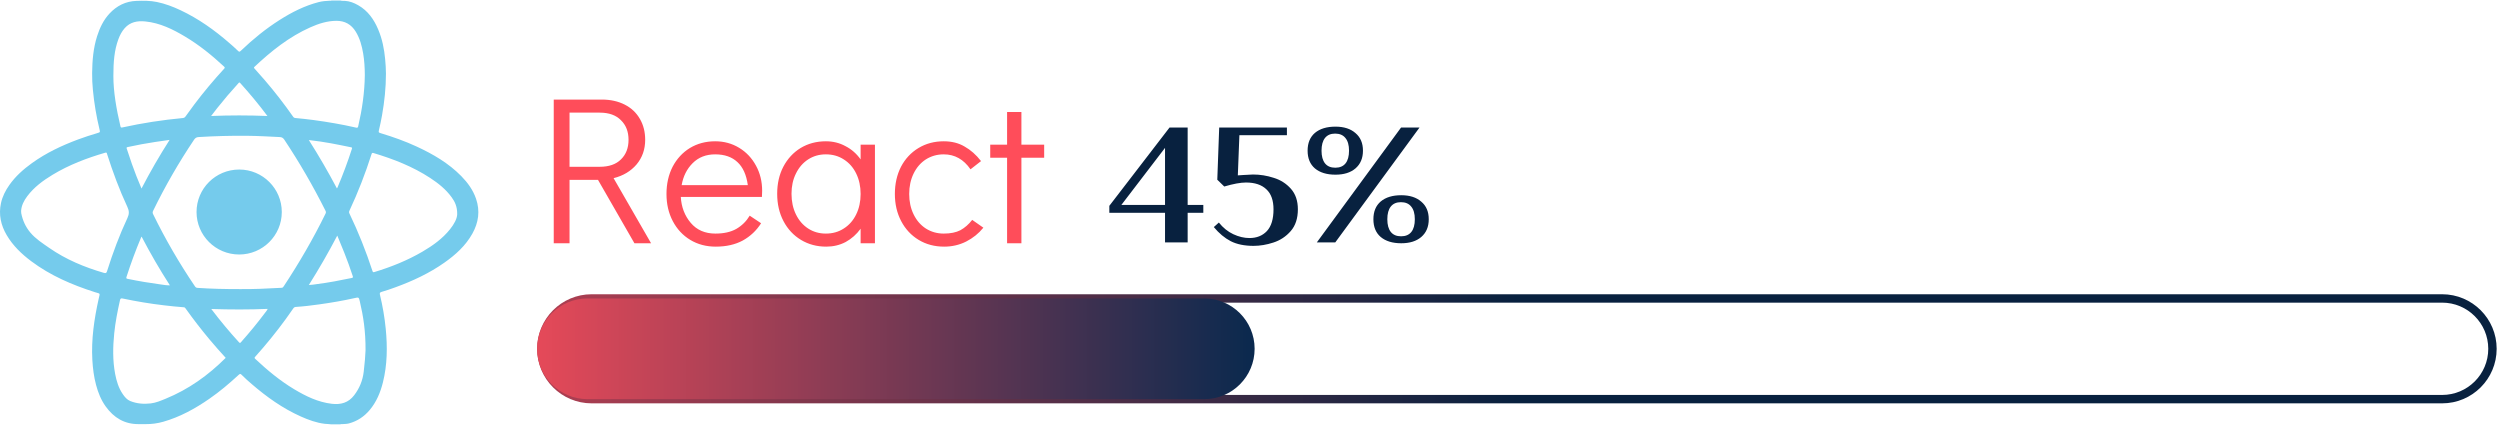
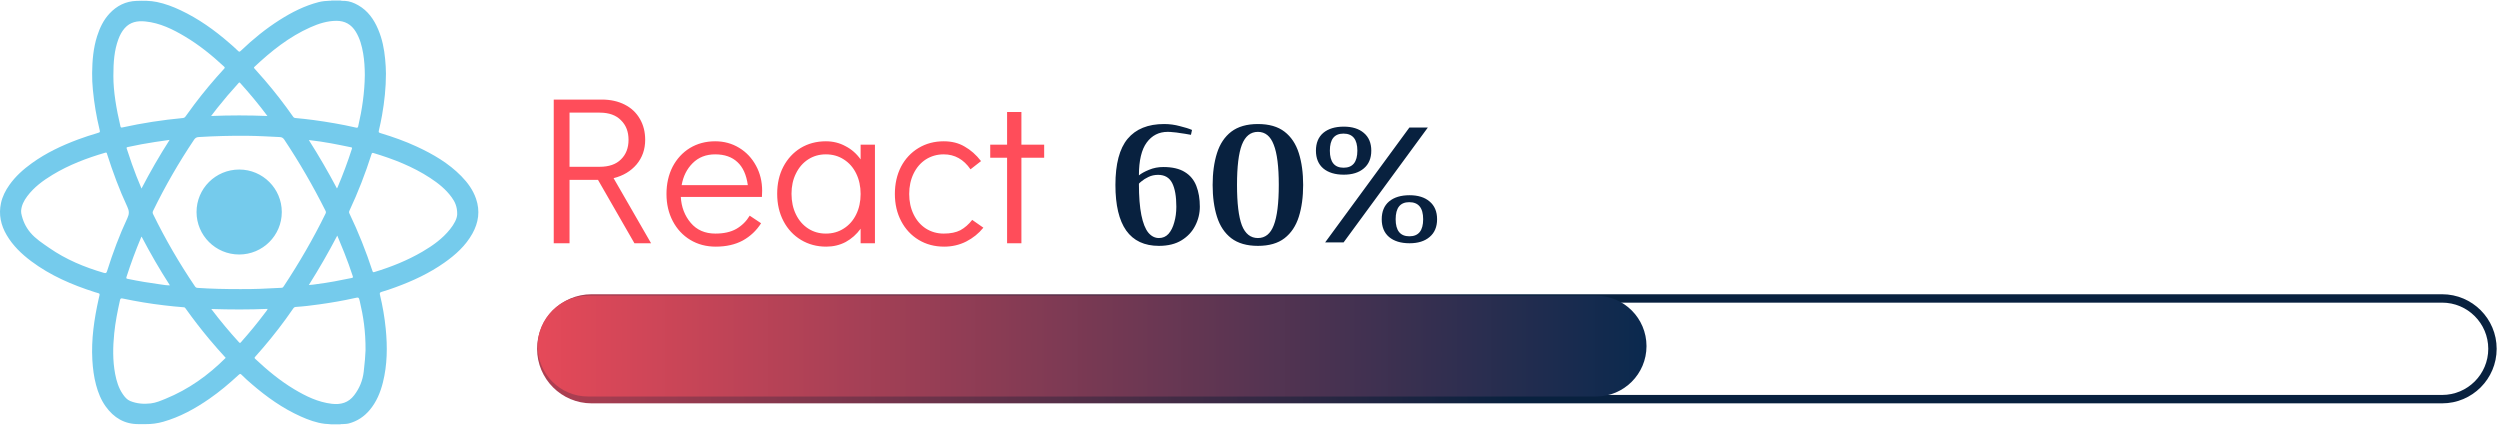
<svg xmlns="http://www.w3.org/2000/svg" width="372" height="64" viewBox="0 0 372 64" fill="none">
  <path d="M35.605 25.227C32.088 25.223 29.242 28.054 29.245 31.553C29.248 35.041 32.088 37.869 35.586 37.87C39.086 37.871 41.926 35.045 41.931 31.558C41.936 28.069 39.1 25.231 35.605 25.227ZM35.605 25.227C32.088 25.223 29.242 28.054 29.245 31.553C29.248 35.041 32.088 37.869 35.586 37.87C39.086 37.871 41.926 35.045 41.931 31.558C41.936 28.069 39.1 25.231 35.605 25.227ZM35.605 25.227C32.088 25.223 29.242 28.054 29.245 31.553C29.248 35.041 32.088 37.869 35.586 37.87C39.086 37.871 41.926 35.045 41.931 31.558C41.936 28.069 39.1 25.231 35.605 25.227ZM35.605 25.227C32.088 25.223 29.242 28.054 29.245 31.553C29.248 35.041 32.088 37.869 35.586 37.87C39.086 37.871 41.926 35.045 41.931 31.558C41.936 28.069 39.1 25.231 35.605 25.227ZM35.605 25.227C32.088 25.223 29.242 28.054 29.245 31.553C29.248 35.041 32.088 37.869 35.586 37.87C39.086 37.871 41.926 35.045 41.931 31.558C41.936 28.069 39.1 25.231 35.605 25.227ZM35.605 25.227C32.088 25.223 29.242 28.054 29.245 31.553C29.248 35.041 32.088 37.869 35.586 37.87C39.086 37.871 41.926 35.045 41.931 31.558C41.936 28.069 39.1 25.231 35.605 25.227ZM35.605 25.227C32.088 25.223 29.242 28.054 29.245 31.553C29.248 35.041 32.088 37.869 35.586 37.87C39.086 37.871 41.926 35.045 41.931 31.558C41.936 28.069 39.1 25.231 35.605 25.227ZM35.605 25.227C32.088 25.223 29.242 28.054 29.245 31.553C29.248 35.041 32.088 37.869 35.586 37.87C39.086 37.871 41.926 35.045 41.931 31.558C41.936 28.069 39.1 25.231 35.605 25.227ZM35.605 25.227C32.088 25.223 29.242 28.054 29.245 31.553C29.248 35.041 32.088 37.869 35.586 37.87C39.086 37.871 41.926 35.045 41.931 31.558C41.936 28.069 39.1 25.231 35.605 25.227ZM35.605 25.227C32.088 25.223 29.242 28.054 29.245 31.553C29.248 35.041 32.088 37.869 35.586 37.87C39.086 37.871 41.926 35.045 41.931 31.558C41.936 28.069 39.1 25.231 35.605 25.227ZM35.605 25.227C32.088 25.223 29.242 28.054 29.245 31.553C29.248 35.041 32.088 37.869 35.586 37.87C39.086 37.871 41.926 35.045 41.931 31.558C41.936 28.069 39.1 25.231 35.605 25.227ZM35.605 25.227C32.088 25.223 29.242 28.054 29.245 31.553C29.248 35.041 32.088 37.869 35.586 37.87C39.086 37.871 41.926 35.045 41.931 31.558C41.936 28.069 39.1 25.231 35.605 25.227ZM70.837 29.58C70.389 28.273 69.599 27.183 68.646 26.213C66.747 24.277 64.443 22.937 62.005 21.809C60.282 21.011 58.497 20.377 56.68 19.828C56.316 19.718 56.31 19.7 56.394 19.339C56.562 18.623 56.714 17.904 56.843 17.18C57.207 15.125 57.428 13.055 57.429 10.965C57.43 10.239 57.376 9.517 57.31 8.796C57.17 7.272 56.87 5.785 56.27 4.371C55.639 2.883 54.745 1.6 53.302 0.78C52.686 0.429 52.037 0.168 51.31 0.128C51.094 0.116 50.869 0.148 50.656 0.077H49.325C49.253 0.133 49.169 0.103 49.091 0.106C48.528 0.13 47.969 0.171 47.418 0.314C45.323 0.854 43.422 1.819 41.61 2.97C39.544 4.282 37.653 5.819 35.886 7.51C35.628 7.755 35.604 7.76 35.349 7.506C34.956 7.115 34.534 6.756 34.116 6.392C31.901 4.464 29.523 2.775 26.857 1.519C25.733 0.988 24.573 0.549 23.351 0.297C22.35 0.089 21.334 0.098 20.316 0.132C18.699 0.186 17.376 0.855 16.295 2.015C15.399 2.976 14.847 4.14 14.45 5.382C13.88 7.168 13.732 9.016 13.709 10.87C13.698 11.701 13.742 12.54 13.822 13.372C14.012 15.361 14.339 17.326 14.811 19.267C14.909 19.668 14.902 19.681 14.511 19.797C13.534 20.087 12.564 20.398 11.61 20.754C9.192 21.656 6.872 22.75 4.767 24.262C3.482 25.184 2.31 26.224 1.393 27.526C0.812 28.35 0.361 29.236 0.146 30.224C-0.223 31.925 0.125 33.505 0.997 34.986C1.918 36.551 3.198 37.782 4.637 38.861C7.498 41.005 10.731 42.391 14.111 43.471C14.981 43.749 14.888 43.536 14.68 44.473C14.014 47.471 13.566 50.49 13.742 53.577C13.814 54.829 13.969 56.063 14.293 57.275C14.599 58.423 15.033 59.513 15.731 60.485C16.94 62.166 18.532 63.127 20.64 63.109C20.658 63.109 20.676 63.109 20.694 63.109H21.604C21.628 63.109 21.652 63.109 21.676 63.109C22.563 63.117 23.431 63.002 24.288 62.757C26.792 62.043 29.032 60.806 31.157 59.336C32.684 58.279 34.098 57.083 35.463 55.825C35.734 55.575 35.764 55.576 36.028 55.844C36.48 56.305 36.967 56.727 37.455 57.148C39.678 59.064 42.05 60.758 44.742 61.963C45.893 62.478 47.074 62.914 48.339 63.065C48.647 63.102 48.958 63.083 49.264 63.139H50.656C50.739 63.081 50.832 63.117 50.919 63.109C51.25 63.083 51.586 63.093 51.908 63.008C53.166 62.673 54.198 61.984 55.029 60.987C56.026 59.791 56.604 58.394 56.977 56.904C57.637 54.27 57.659 51.603 57.397 48.922C57.229 47.205 56.934 45.509 56.53 43.833C56.474 43.603 56.551 43.498 56.764 43.438C57.473 43.238 58.167 42.993 58.859 42.741C61.425 41.803 63.888 40.658 66.129 39.079C67.792 37.908 69.283 36.564 70.29 34.762C71.209 33.115 71.457 31.393 70.837 29.58ZM37.862 9.948C40.363 7.595 43.025 5.468 46.193 4.06C47.41 3.519 48.665 3.115 50.018 3.098C51.31 3.082 52.279 3.631 52.946 4.729C53.55 5.722 53.848 6.822 54.039 7.953C54.218 9.016 54.28 10.091 54.285 11.169C54.254 13.752 53.884 16.291 53.299 18.803C53.246 19.031 53.141 19.026 52.965 18.986C50.89 18.506 48.792 18.154 46.683 17.865C45.777 17.74 44.865 17.65 43.954 17.561C43.795 17.545 43.703 17.489 43.615 17.364C42.299 15.484 40.896 13.672 39.399 11.931C38.9 11.351 38.389 10.781 37.879 10.21C37.798 10.119 37.74 10.062 37.862 9.948ZM21.004 35.308C21.014 35.285 21.033 35.265 21.07 35.208C22.365 37.692 23.752 40.089 25.28 42.458C24.782 42.47 24.34 42.382 23.9 42.323C22.259 42.105 20.625 41.831 19.003 41.495C18.83 41.459 18.749 41.434 18.82 41.214C19.461 39.213 20.19 37.245 21.004 35.308ZM19.62 24.381C19.357 23.637 19.124 22.881 18.865 22.135C18.806 21.967 18.83 21.92 19.007 21.881C20.369 21.579 21.741 21.33 23.121 21.119C23.804 21.014 24.489 20.923 25.236 20.817C23.724 23.183 22.347 25.565 21.056 28.054C20.521 26.809 20.052 25.602 19.62 24.381ZM22.781 31.867C22.692 31.684 22.698 31.546 22.786 31.365C24.572 27.697 26.608 24.173 28.881 20.784C29.056 20.523 29.25 20.413 29.558 20.394C31.964 20.249 34.371 20.182 36.782 20.206C38.405 20.223 40.025 20.316 41.646 20.396C41.946 20.411 42.13 20.524 42.298 20.775C44.564 24.179 46.605 27.711 48.438 31.366C48.521 31.529 48.511 31.642 48.432 31.803C46.603 35.538 44.514 39.125 42.224 42.596C42.146 42.715 42.078 42.815 41.904 42.825C39.76 42.949 37.615 43.039 35.725 43.019C33.44 43.019 31.415 42.976 29.392 42.837C29.208 42.825 29.108 42.756 29.01 42.611C26.683 39.175 24.602 35.596 22.781 31.867ZM50.186 35.056C50.551 35.946 50.893 36.763 51.222 37.585C51.684 38.737 52.099 39.906 52.489 41.084C52.553 41.276 52.506 41.328 52.335 41.364C50.595 41.728 48.851 42.063 47.086 42.285C46.729 42.329 46.374 42.401 45.955 42.409C47.471 40.002 48.862 37.594 50.186 35.056ZM50.224 27.887C50.205 27.932 50.175 27.971 50.136 28.038C48.836 25.585 47.458 23.202 45.955 20.839C47.097 20.961 48.176 21.133 49.252 21.323C50.23 21.497 51.2 21.71 52.173 21.903C52.318 21.931 52.434 21.927 52.361 22.154C51.736 24.098 51.021 26.008 50.224 27.887ZM35.455 12.408C35.533 12.322 35.588 12.182 35.742 12.351C37.149 13.912 38.497 15.521 39.791 17.26C36.983 17.147 34.237 17.145 31.415 17.259C31.743 16.834 32.028 16.455 32.322 16.084C33.324 14.822 34.367 13.596 35.455 12.408ZM17.616 5.832C17.837 5.235 18.128 4.675 18.552 4.195C19.38 3.257 20.469 3.072 21.634 3.192C23.813 3.414 25.725 4.357 27.568 5.46C29.667 6.717 31.558 8.246 33.343 9.911C33.495 10.053 33.45 10.122 33.339 10.242C31.776 11.939 30.297 13.707 28.908 15.549C28.465 16.134 28.036 16.73 27.609 17.327C27.503 17.474 27.393 17.546 27.198 17.565C24.174 17.849 21.177 18.309 18.21 18.963C18.02 19.005 17.963 18.969 17.922 18.798C17.31 16.211 16.866 13.601 16.871 11.318C16.869 9.195 17.008 7.479 17.616 5.832ZM15.938 40.327C15.839 40.641 15.752 40.689 15.439 40.597C12.553 39.755 9.805 38.613 7.327 36.889C6.329 36.196 5.294 35.538 4.502 34.591C3.805 33.757 3.371 32.797 3.162 31.735C3.141 31.627 3.147 31.514 3.14 31.393C3.193 30.569 3.558 29.862 4.045 29.211C5.057 27.856 6.392 26.874 7.82 26.009C10.273 24.523 12.929 23.519 15.671 22.718C15.905 22.65 15.892 22.797 15.933 22.925C16.791 25.607 17.766 28.245 18.957 30.797C19.231 31.382 19.245 31.835 18.967 32.429C17.77 34.987 16.784 37.632 15.938 40.327ZM24.637 59.335C23.922 59.627 23.215 59.933 22.437 60.026C21.39 60.15 20.363 60.069 19.383 59.676C18.907 59.484 18.573 59.087 18.284 58.667C17.65 57.749 17.334 56.709 17.131 55.629C16.757 53.632 16.794 51.626 16.996 49.613C17.163 47.942 17.489 46.3 17.855 44.663C17.914 44.398 18.018 44.368 18.259 44.419C20.294 44.849 22.344 45.191 24.411 45.432C25.391 45.547 26.372 45.652 27.356 45.722C27.506 45.732 27.564 45.825 27.632 45.922C28.747 47.488 29.922 49.008 31.155 50.484C31.942 51.426 32.758 52.344 33.585 53.248C30.983 55.848 28.051 57.943 24.637 59.335ZM35.884 50.885C35.795 50.984 35.733 51.12 35.568 50.938C34.13 49.362 32.766 47.727 31.44 45.979C34.266 46.072 37.032 46.081 39.831 45.963C39.716 46.226 39.538 46.413 39.386 46.615C38.281 48.089 37.11 49.509 35.884 50.885ZM54.392 52.124C54.377 52.806 54.268 54.056 54.122 55.308C53.969 56.613 53.502 57.756 52.71 58.8C51.852 59.934 50.709 60.242 49.372 60.084C47.321 59.843 45.516 58.959 43.776 57.919C41.658 56.652 39.773 55.081 37.977 53.398C37.825 53.256 37.88 53.19 37.984 53.074C39.585 51.288 41.098 49.431 42.509 47.493C42.894 46.965 43.269 46.429 43.641 45.892C43.734 45.757 43.841 45.683 44.008 45.672C45.174 45.598 46.334 45.455 47.489 45.294C49.25 45.049 51.003 44.752 52.738 44.362C53.388 44.217 53.392 44.21 53.539 44.835C54.059 47.042 54.411 49.272 54.392 52.124ZM66.969 34.107C65.847 35.514 64.408 36.541 62.871 37.44C60.619 38.756 58.216 39.719 55.724 40.475C55.554 40.527 55.488 40.521 55.426 40.334C54.467 37.4 53.327 34.538 51.99 31.755C51.922 31.612 51.928 31.497 51.993 31.36C53.273 28.628 54.365 25.823 55.279 22.948C55.328 22.793 55.372 22.711 55.568 22.77C58.537 23.661 61.407 24.776 64.015 26.483C65.226 27.277 66.35 28.172 67.207 29.357C67.685 30.017 68.044 30.729 68.031 31.877C68.014 32.559 67.56 33.367 66.969 34.107ZM35.586 37.87C39.086 37.871 41.926 35.045 41.931 31.558C41.936 28.069 39.1 25.231 35.605 25.227C32.088 25.223 29.242 28.054 29.245 31.553C29.248 35.041 32.088 37.869 35.586 37.87ZM35.605 25.227C32.088 25.223 29.242 28.054 29.245 31.553C29.248 35.041 32.088 37.869 35.586 37.87C39.086 37.871 41.926 35.045 41.931 31.558C41.936 28.069 39.1 25.231 35.605 25.227ZM35.605 25.227C32.088 25.223 29.242 28.054 29.245 31.553C29.248 35.041 32.088 37.869 35.586 37.87C39.086 37.871 41.926 35.045 41.931 31.558C41.936 28.069 39.1 25.231 35.605 25.227ZM35.605 25.227C32.088 25.223 29.242 28.054 29.245 31.553C29.248 35.041 32.088 37.869 35.586 37.87C39.086 37.871 41.926 35.045 41.931 31.558C41.936 28.069 39.1 25.231 35.605 25.227ZM35.605 25.227C32.088 25.223 29.242 28.054 29.245 31.553C29.248 35.041 32.088 37.869 35.586 37.87C39.086 37.871 41.926 35.045 41.931 31.558C41.936 28.069 39.1 25.231 35.605 25.227ZM35.605 25.227C32.088 25.223 29.242 28.054 29.245 31.553C29.248 35.041 32.088 37.869 35.586 37.87C39.086 37.871 41.926 35.045 41.931 31.558C41.936 28.069 39.1 25.231 35.605 25.227ZM35.605 25.227C32.088 25.223 29.242 28.054 29.245 31.553C29.248 35.041 32.088 37.869 35.586 37.87C39.086 37.871 41.926 35.045 41.931 31.558C41.936 28.069 39.1 25.231 35.605 25.227ZM35.605 25.227C32.088 25.223 29.242 28.054 29.245 31.553C29.248 35.041 32.088 37.869 35.586 37.87C39.086 37.871 41.926 35.045 41.931 31.558C41.936 28.069 39.1 25.231 35.605 25.227ZM35.605 25.227C32.088 25.223 29.242 28.054 29.245 31.553C29.248 35.041 32.088 37.869 35.586 37.87C39.086 37.871 41.926 35.045 41.931 31.558C41.936 28.069 39.1 25.231 35.605 25.227ZM35.605 25.227C32.088 25.223 29.242 28.054 29.245 31.553C29.248 35.041 32.088 37.869 35.586 37.87C39.086 37.871 41.926 35.045 41.931 31.558C41.936 28.069 39.1 25.231 35.605 25.227ZM35.605 25.227C32.088 25.223 29.242 28.054 29.245 31.553C29.248 35.041 32.088 37.869 35.586 37.87C39.086 37.871 41.926 35.045 41.931 31.558C41.936 28.069 39.1 25.231 35.605 25.227Z" fill="#75CBEC" />
  <path d="M94.405 36.199L88.981 26.762H84.748V36.199H82.397V14.816H89.545C90.841 14.816 91.98 15.067 92.962 15.569C93.945 16.07 94.697 16.781 95.22 17.701C95.742 18.6 96.004 19.634 96.004 20.805C96.004 22.226 95.575 23.449 94.718 24.473C93.861 25.476 92.722 26.155 91.301 26.511L96.882 36.199H94.405ZM84.748 24.818H89.231C90.611 24.818 91.666 24.452 92.398 23.721C93.15 22.989 93.527 22.017 93.527 20.805C93.527 19.592 93.15 18.62 92.398 17.889C91.666 17.136 90.611 16.76 89.231 16.76H84.748V24.818ZM106.415 21.024C107.732 21.024 108.923 21.348 109.989 21.996C111.055 22.644 111.891 23.532 112.497 24.661C113.104 25.769 113.407 27.012 113.407 28.392C113.407 28.789 113.396 29.092 113.375 29.301H101.305C101.388 30.806 101.879 32.092 102.778 33.157C103.677 34.224 104.9 34.757 106.446 34.757C107.701 34.757 108.735 34.527 109.55 34.067C110.386 33.586 111.055 32.928 111.557 32.092L113.25 33.22C112.56 34.307 111.651 35.164 110.522 35.791C109.394 36.397 108.056 36.7 106.509 36.7C105.088 36.7 103.823 36.366 102.715 35.697C101.608 35.028 100.74 34.098 100.113 32.907C99.486 31.715 99.173 30.367 99.173 28.862C99.173 27.357 99.476 26.009 100.082 24.818C100.709 23.626 101.566 22.696 102.653 22.027C103.761 21.359 105.015 21.024 106.415 21.024ZM111.275 27.546C111.066 26.02 110.554 24.881 109.738 24.128C108.923 23.355 107.815 22.968 106.415 22.968C105.056 22.968 103.938 23.407 103.06 24.285C102.203 25.142 101.66 26.229 101.43 27.546H111.275ZM130.192 21.526V36.199H128.06V34.035C127.454 34.871 126.712 35.53 125.834 36.011C124.957 36.471 123.995 36.7 122.95 36.7C121.55 36.7 120.296 36.366 119.188 35.697C118.08 35.028 117.213 34.098 116.585 32.907C115.958 31.715 115.645 30.357 115.645 28.831C115.645 27.326 115.948 25.988 116.554 24.818C117.181 23.626 118.038 22.696 119.125 22.027C120.233 21.359 121.487 21.024 122.887 21.024C123.953 21.024 124.925 21.265 125.803 21.745C126.702 22.205 127.454 22.863 128.06 23.721V21.526H130.192ZM122.887 34.757C123.891 34.757 124.779 34.506 125.552 34.004C126.347 33.502 126.963 32.802 127.402 31.903C127.841 31.005 128.06 29.991 128.06 28.862C128.06 27.734 127.841 26.72 127.402 25.821C126.963 24.922 126.347 24.222 125.552 23.721C124.779 23.219 123.891 22.968 122.887 22.968C121.905 22.968 121.027 23.219 120.254 23.721C119.48 24.222 118.874 24.922 118.435 25.821C117.996 26.699 117.777 27.702 117.777 28.831C117.777 29.98 117.996 31.005 118.435 31.903C118.874 32.802 119.48 33.502 120.254 34.004C121.027 34.506 121.905 34.757 122.887 34.757ZM140.493 36.7C139.072 36.7 137.807 36.366 136.7 35.697C135.592 35.028 134.724 34.098 134.097 32.907C133.47 31.715 133.157 30.367 133.157 28.862C133.157 27.357 133.46 26.009 134.066 24.818C134.693 23.626 135.56 22.696 136.668 22.027C137.776 21.359 139.03 21.024 140.43 21.024C141.622 21.024 142.657 21.285 143.534 21.808C144.433 22.31 145.248 23.031 145.98 23.971L144.412 25.194C143.388 23.71 142.061 22.968 140.43 22.968C139.448 22.968 138.56 23.219 137.766 23.721C136.992 24.222 136.386 24.922 135.947 25.821C135.508 26.72 135.289 27.734 135.289 28.862C135.289 29.991 135.508 31.005 135.947 31.903C136.386 32.802 136.992 33.502 137.766 34.004C138.56 34.506 139.448 34.757 140.43 34.757C141.434 34.757 142.259 34.589 142.907 34.255C143.555 33.9 144.141 33.388 144.663 32.719L146.325 33.879C145.635 34.736 144.778 35.425 143.754 35.948C142.751 36.45 141.664 36.7 140.493 36.7ZM149.854 36.199V23.47H147.346V21.526H149.854V16.666H151.986V21.526H155.372V23.47H151.986V36.199H149.854Z" fill="#FF4D5A" />
-   <path d="M173.356 31.664H165.068V30.628L174.029 18.974H176.723V30.499H179.054V31.664H176.723V36.067H173.356V31.664ZM173.356 30.499V22.004L166.855 30.499H173.356ZM186.52 36.585C185.173 36.585 184.042 36.352 183.127 35.886C182.229 35.42 181.392 34.721 180.615 33.788L181.366 33.115C181.987 33.892 182.704 34.47 183.515 34.85C184.327 35.23 185.13 35.42 185.924 35.42C186.995 35.42 187.858 35.075 188.514 34.384C189.17 33.676 189.498 32.597 189.498 31.146C189.498 29.817 189.144 28.824 188.436 28.168C187.728 27.494 186.718 27.158 185.406 27.158C184.595 27.158 183.515 27.356 182.169 27.753L181.133 26.743L181.417 18.974H191.493V20.113H184.422L184.189 26.096L184.966 26.044C185.846 25.992 186.338 25.966 186.442 25.966C187.495 25.966 188.523 26.131 189.524 26.459C190.543 26.769 191.398 27.313 192.088 28.09C192.779 28.867 193.124 29.886 193.124 31.146C193.124 32.493 192.77 33.572 192.062 34.384C191.354 35.195 190.491 35.765 189.472 36.093C188.471 36.421 187.487 36.585 186.52 36.585ZM198.716 25.992C197.421 25.992 196.402 25.681 195.66 25.06C194.935 24.438 194.572 23.558 194.572 22.418C194.572 21.279 194.935 20.398 195.66 19.776C196.402 19.155 197.421 18.844 198.716 18.844C199.976 18.844 200.969 19.163 201.694 19.802C202.437 20.424 202.808 21.296 202.808 22.418C202.808 23.541 202.437 24.421 201.694 25.06C200.969 25.681 199.976 25.992 198.716 25.992ZM208.48 18.974H211.226L198.69 36.067H195.945L208.48 18.974ZM198.69 24.956C199.363 24.956 199.873 24.741 200.218 24.309C200.563 23.877 200.736 23.247 200.736 22.418C200.736 21.589 200.555 20.959 200.192 20.527C199.847 20.096 199.338 19.88 198.664 19.88C198.008 19.88 197.507 20.096 197.162 20.527C196.817 20.959 196.644 21.589 196.644 22.418C196.644 23.247 196.817 23.877 197.162 24.309C197.507 24.741 198.017 24.956 198.69 24.956ZM208.506 36.197C207.211 36.197 206.192 35.886 205.45 35.264C204.725 34.643 204.362 33.762 204.362 32.623C204.362 31.483 204.725 30.602 205.45 29.981C206.192 29.359 207.211 29.049 208.506 29.049C209.767 29.049 210.759 29.368 211.485 30.007C212.227 30.628 212.598 31.5 212.598 32.623C212.598 33.745 212.227 34.626 211.485 35.264C210.759 35.886 209.767 36.197 208.506 36.197ZM208.48 35.161C209.154 35.161 209.663 34.945 210.008 34.513C210.354 34.082 210.526 33.452 210.526 32.623C210.526 31.794 210.345 31.164 209.982 30.732C209.637 30.3 209.128 30.084 208.454 30.084C207.798 30.084 207.297 30.3 206.952 30.732C206.607 31.164 206.434 31.794 206.434 32.623C206.434 33.452 206.607 34.082 206.952 34.513C207.297 34.945 207.807 35.161 208.48 35.161Z" fill="#08213F" />
+   <path d="M172.449 36.585C170.291 36.585 168.668 35.826 167.58 34.306C166.51 32.787 165.974 30.525 165.974 27.52C165.974 24.395 166.579 22.107 167.787 20.657C169.013 19.189 170.826 18.456 173.226 18.456C174.021 18.456 174.798 18.559 175.557 18.766C176.334 18.956 176.939 19.146 177.37 19.336L177.215 20.061C176.559 19.94 176.023 19.854 175.609 19.802C175.212 19.733 174.867 19.69 174.573 19.673C174.297 19.638 174.021 19.621 173.744 19.621C172.449 19.621 171.413 20.148 170.636 21.201C169.859 22.254 169.471 23.886 169.471 26.096C169.833 25.802 170.334 25.526 170.973 25.267C171.629 24.991 172.337 24.853 173.097 24.853C174.444 24.853 175.514 25.103 176.308 25.604C177.103 26.087 177.672 26.778 178.018 27.676C178.363 28.556 178.536 29.584 178.536 30.758C178.536 31.759 178.303 32.709 177.836 33.607C177.388 34.487 176.714 35.204 175.816 35.757C174.918 36.309 173.796 36.585 172.449 36.585ZM172.449 35.42C173.019 35.42 173.494 35.213 173.874 34.798C174.254 34.367 174.539 33.797 174.728 33.089C174.936 32.381 175.039 31.604 175.039 30.758C175.039 29.221 174.832 28.047 174.418 27.235C174.003 26.424 173.304 26.018 172.32 26.018C171.802 26.018 171.327 26.122 170.895 26.329C170.464 26.536 170.118 26.752 169.859 26.977C169.6 27.184 169.471 27.305 169.471 27.339C169.471 29.256 169.592 30.81 169.833 32.001C170.075 33.193 170.42 34.065 170.869 34.617C171.318 35.152 171.845 35.42 172.449 35.42ZM187.175 36.585C185.535 36.585 184.214 36.206 183.212 35.446C182.228 34.686 181.52 33.624 181.089 32.26C180.657 30.896 180.441 29.316 180.441 27.52C180.441 25.725 180.657 24.145 181.089 22.781C181.52 21.417 182.228 20.355 183.212 19.595C184.214 18.835 185.535 18.456 187.175 18.456C188.833 18.456 190.154 18.835 191.138 19.595C192.122 20.355 192.83 21.417 193.262 22.781C193.693 24.145 193.909 25.725 193.909 27.52C193.909 29.316 193.693 30.896 193.262 32.26C192.83 33.624 192.122 34.686 191.138 35.446C190.154 36.206 188.833 36.585 187.175 36.585ZM187.175 35.42C188.263 35.42 189.049 34.79 189.532 33.529C190.033 32.252 190.283 30.249 190.283 27.52C190.283 24.792 190.033 22.798 189.532 21.538C189.049 20.26 188.263 19.621 187.175 19.621C186.087 19.621 185.293 20.26 184.792 21.538C184.309 22.798 184.067 24.792 184.067 27.52C184.067 30.249 184.309 32.252 184.792 33.529C185.293 34.79 186.087 35.42 187.175 35.42ZM197.184 36.067L209.72 18.974H212.465L199.929 36.067H197.184ZM209.745 36.197C208.45 36.197 207.432 35.886 206.689 35.264C205.964 34.643 205.601 33.762 205.601 32.623C205.601 31.483 205.964 30.602 206.689 29.981C207.432 29.359 208.45 29.049 209.745 29.049C211.006 29.049 211.999 29.359 212.724 29.981C213.466 30.602 213.838 31.483 213.838 32.623C213.838 33.762 213.466 34.643 212.724 35.264C211.999 35.886 211.006 36.197 209.745 36.197ZM209.72 35.161C211.084 35.161 211.766 34.315 211.766 32.623C211.766 30.931 211.075 30.084 209.694 30.084C208.347 30.084 207.673 30.931 207.673 32.623C207.673 34.315 208.355 35.161 209.72 35.161ZM199.955 25.992C198.66 25.992 197.642 25.681 196.899 25.06C196.174 24.438 195.811 23.558 195.811 22.418C195.811 21.279 196.174 20.398 196.899 19.776C197.642 19.155 198.66 18.844 199.955 18.844C201.216 18.844 202.209 19.155 202.934 19.776C203.676 20.398 204.047 21.279 204.047 22.418C204.047 23.558 203.676 24.438 202.934 25.06C202.209 25.681 201.216 25.992 199.955 25.992ZM199.929 24.956C201.293 24.956 201.975 24.11 201.975 22.418C201.975 20.726 201.285 19.88 199.904 19.88C198.557 19.88 197.883 20.726 197.883 22.418C197.883 24.11 198.565 24.956 199.929 24.956Z" fill="#08213F" />
  <rect x="80.544" y="44.408" width="290.334" height="14.985" rx="7.492" stroke="url(#paint0_linear_104_134)" stroke-width="1.249" />
-   <rect x="79.92" y="44.408" width="106.768" height="14.985" rx="7.492" fill="url(#paint1_linear_104_134)" />
+   <rect x="80" y="44" width="165" height="15" rx="7.5" fill="url(#paint1_linear_104_134)" />
  <defs>
    <linearGradient id="paint0_linear_104_134" x1="225.711" y1="43.783" x2="10.302" y2="43.783" gradientUnits="userSpaceOnUse">
      <stop stop-color="#08213F" />
      <stop offset="1" stop-color="#FF4D5A" />
    </linearGradient>
-     <linearGradient id="paint1_linear_104_134" x1="186.688" y1="59.393" x2="67.28" y2="59.393" gradientUnits="userSpaceOnUse">
+     <linearGradient id="paint1_linear_104_134" x1="245" y1="59" x2="60.467" y2="59" gradientUnits="userSpaceOnUse">
      <stop stop-color="#0A294E" />
      <stop offset="1" stop-color="#FF4D5A" />
    </linearGradient>
  </defs>
</svg>
